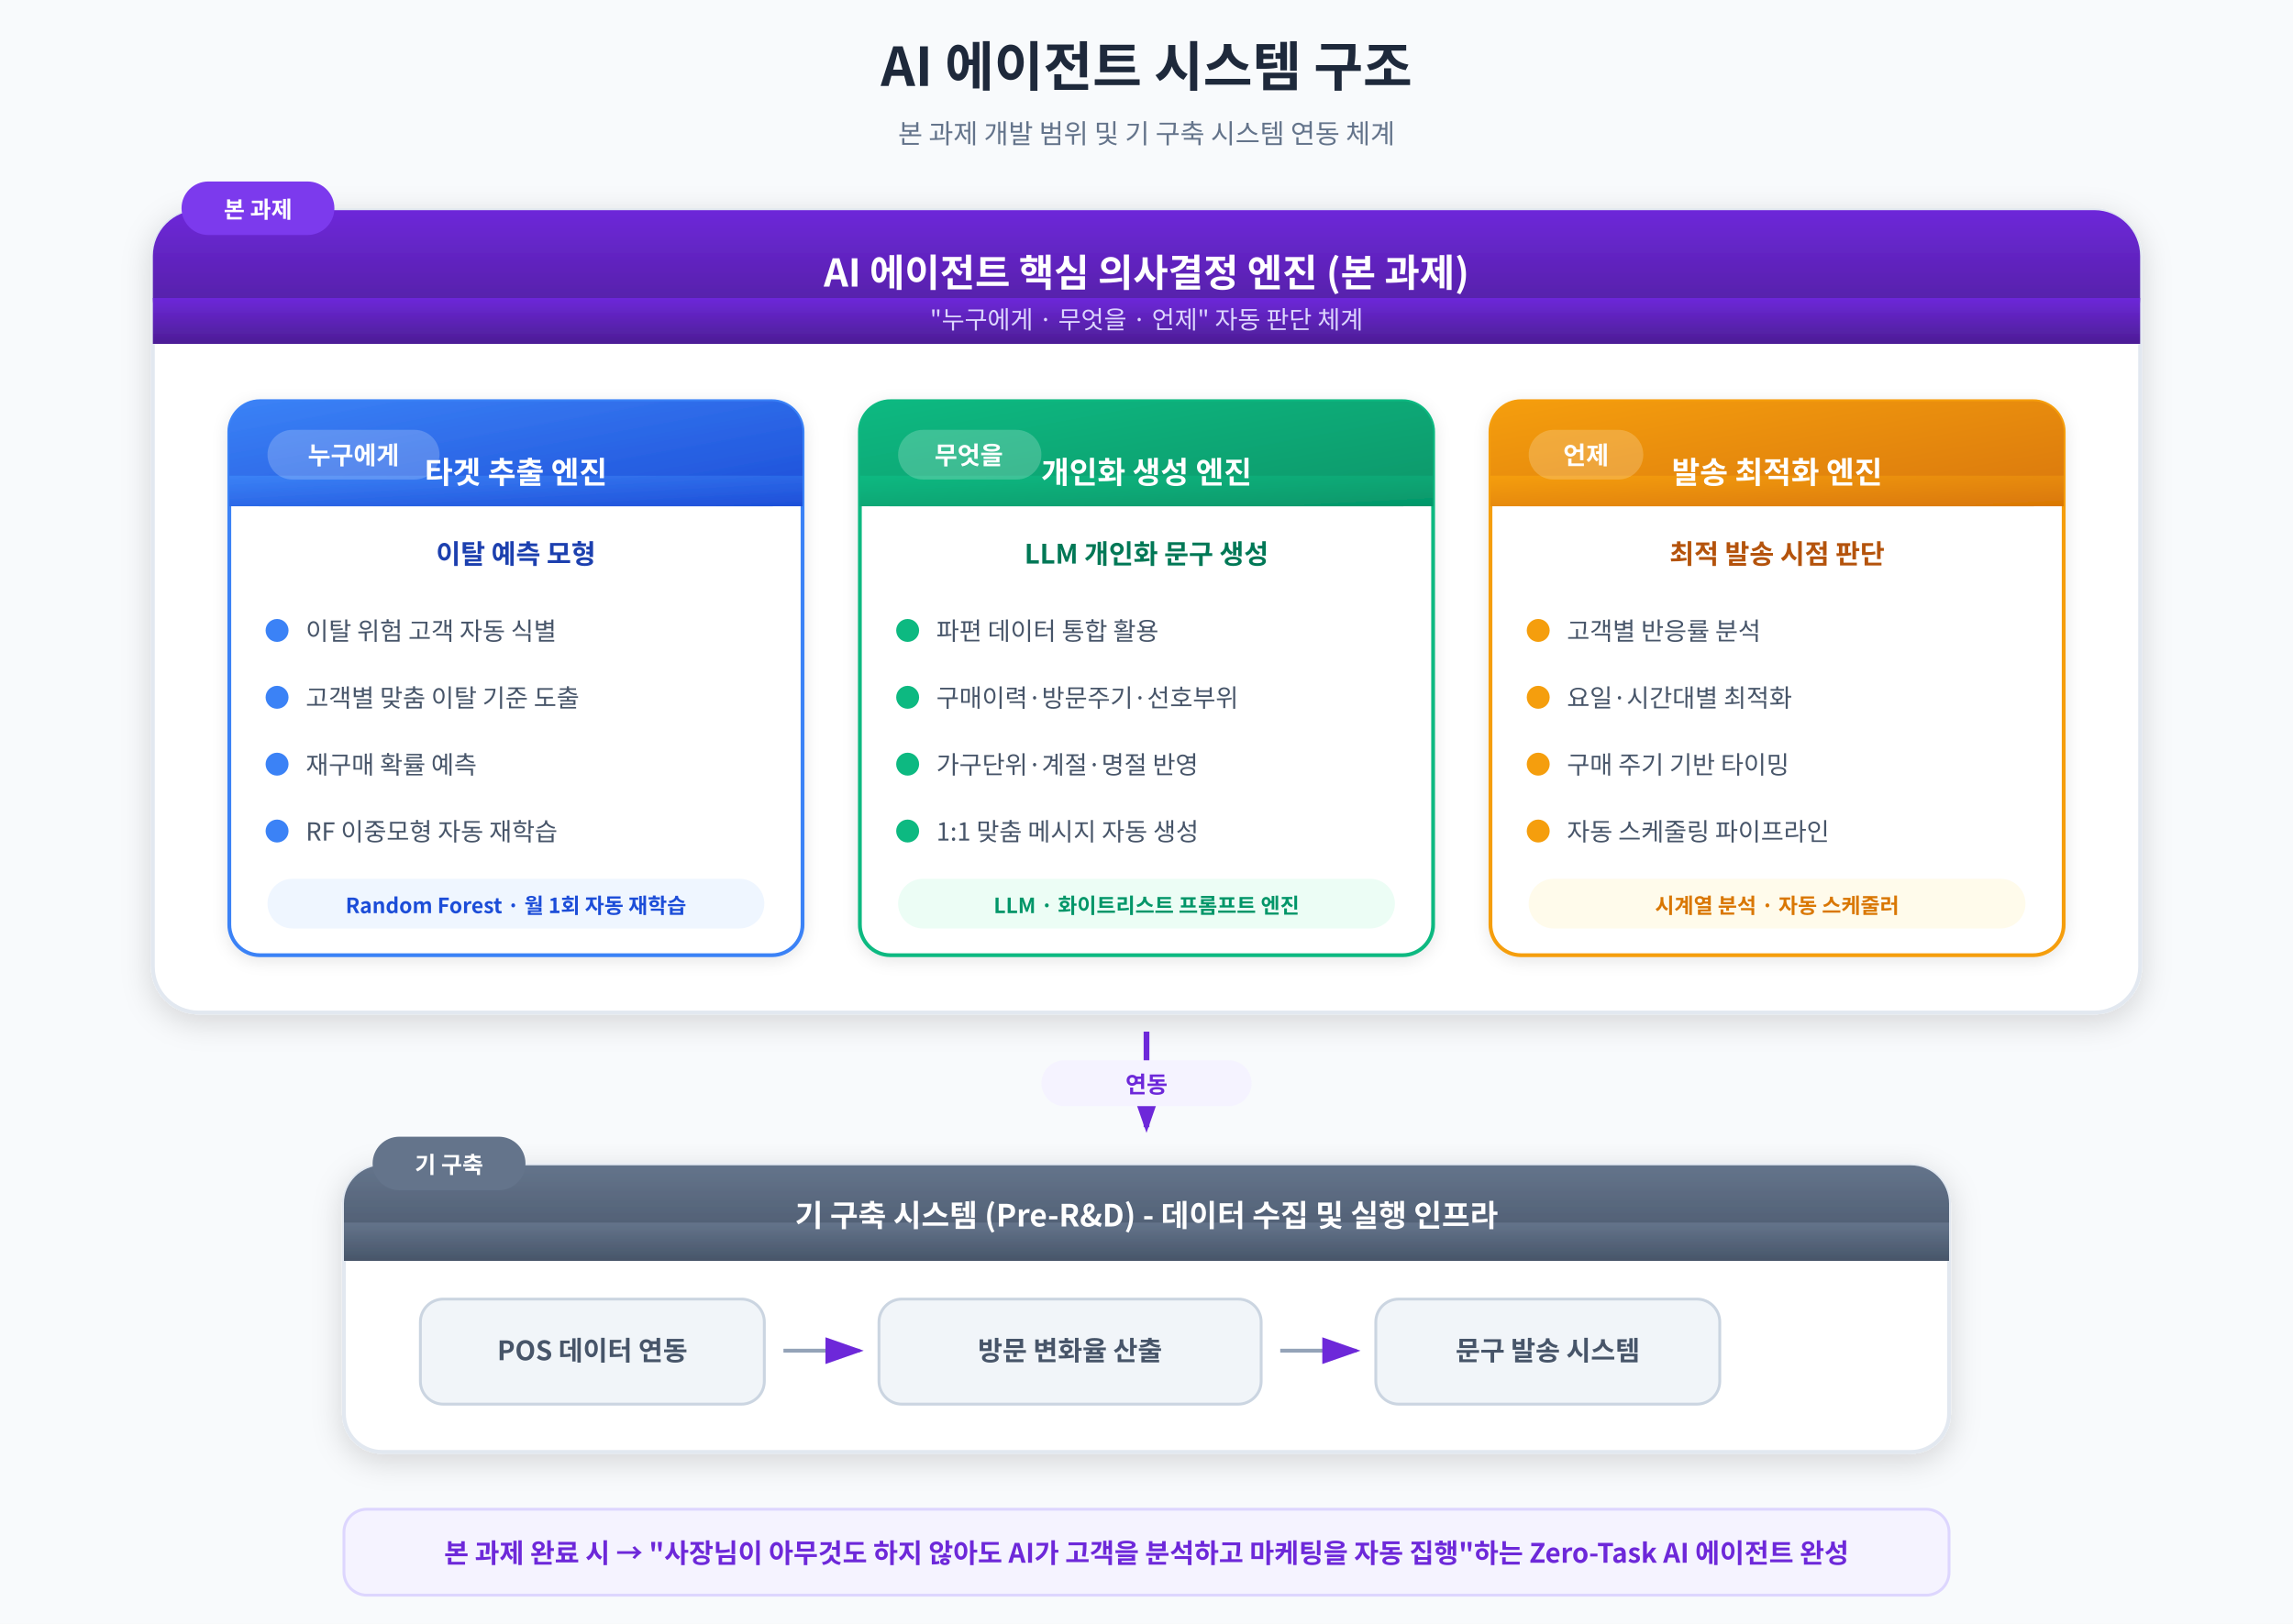
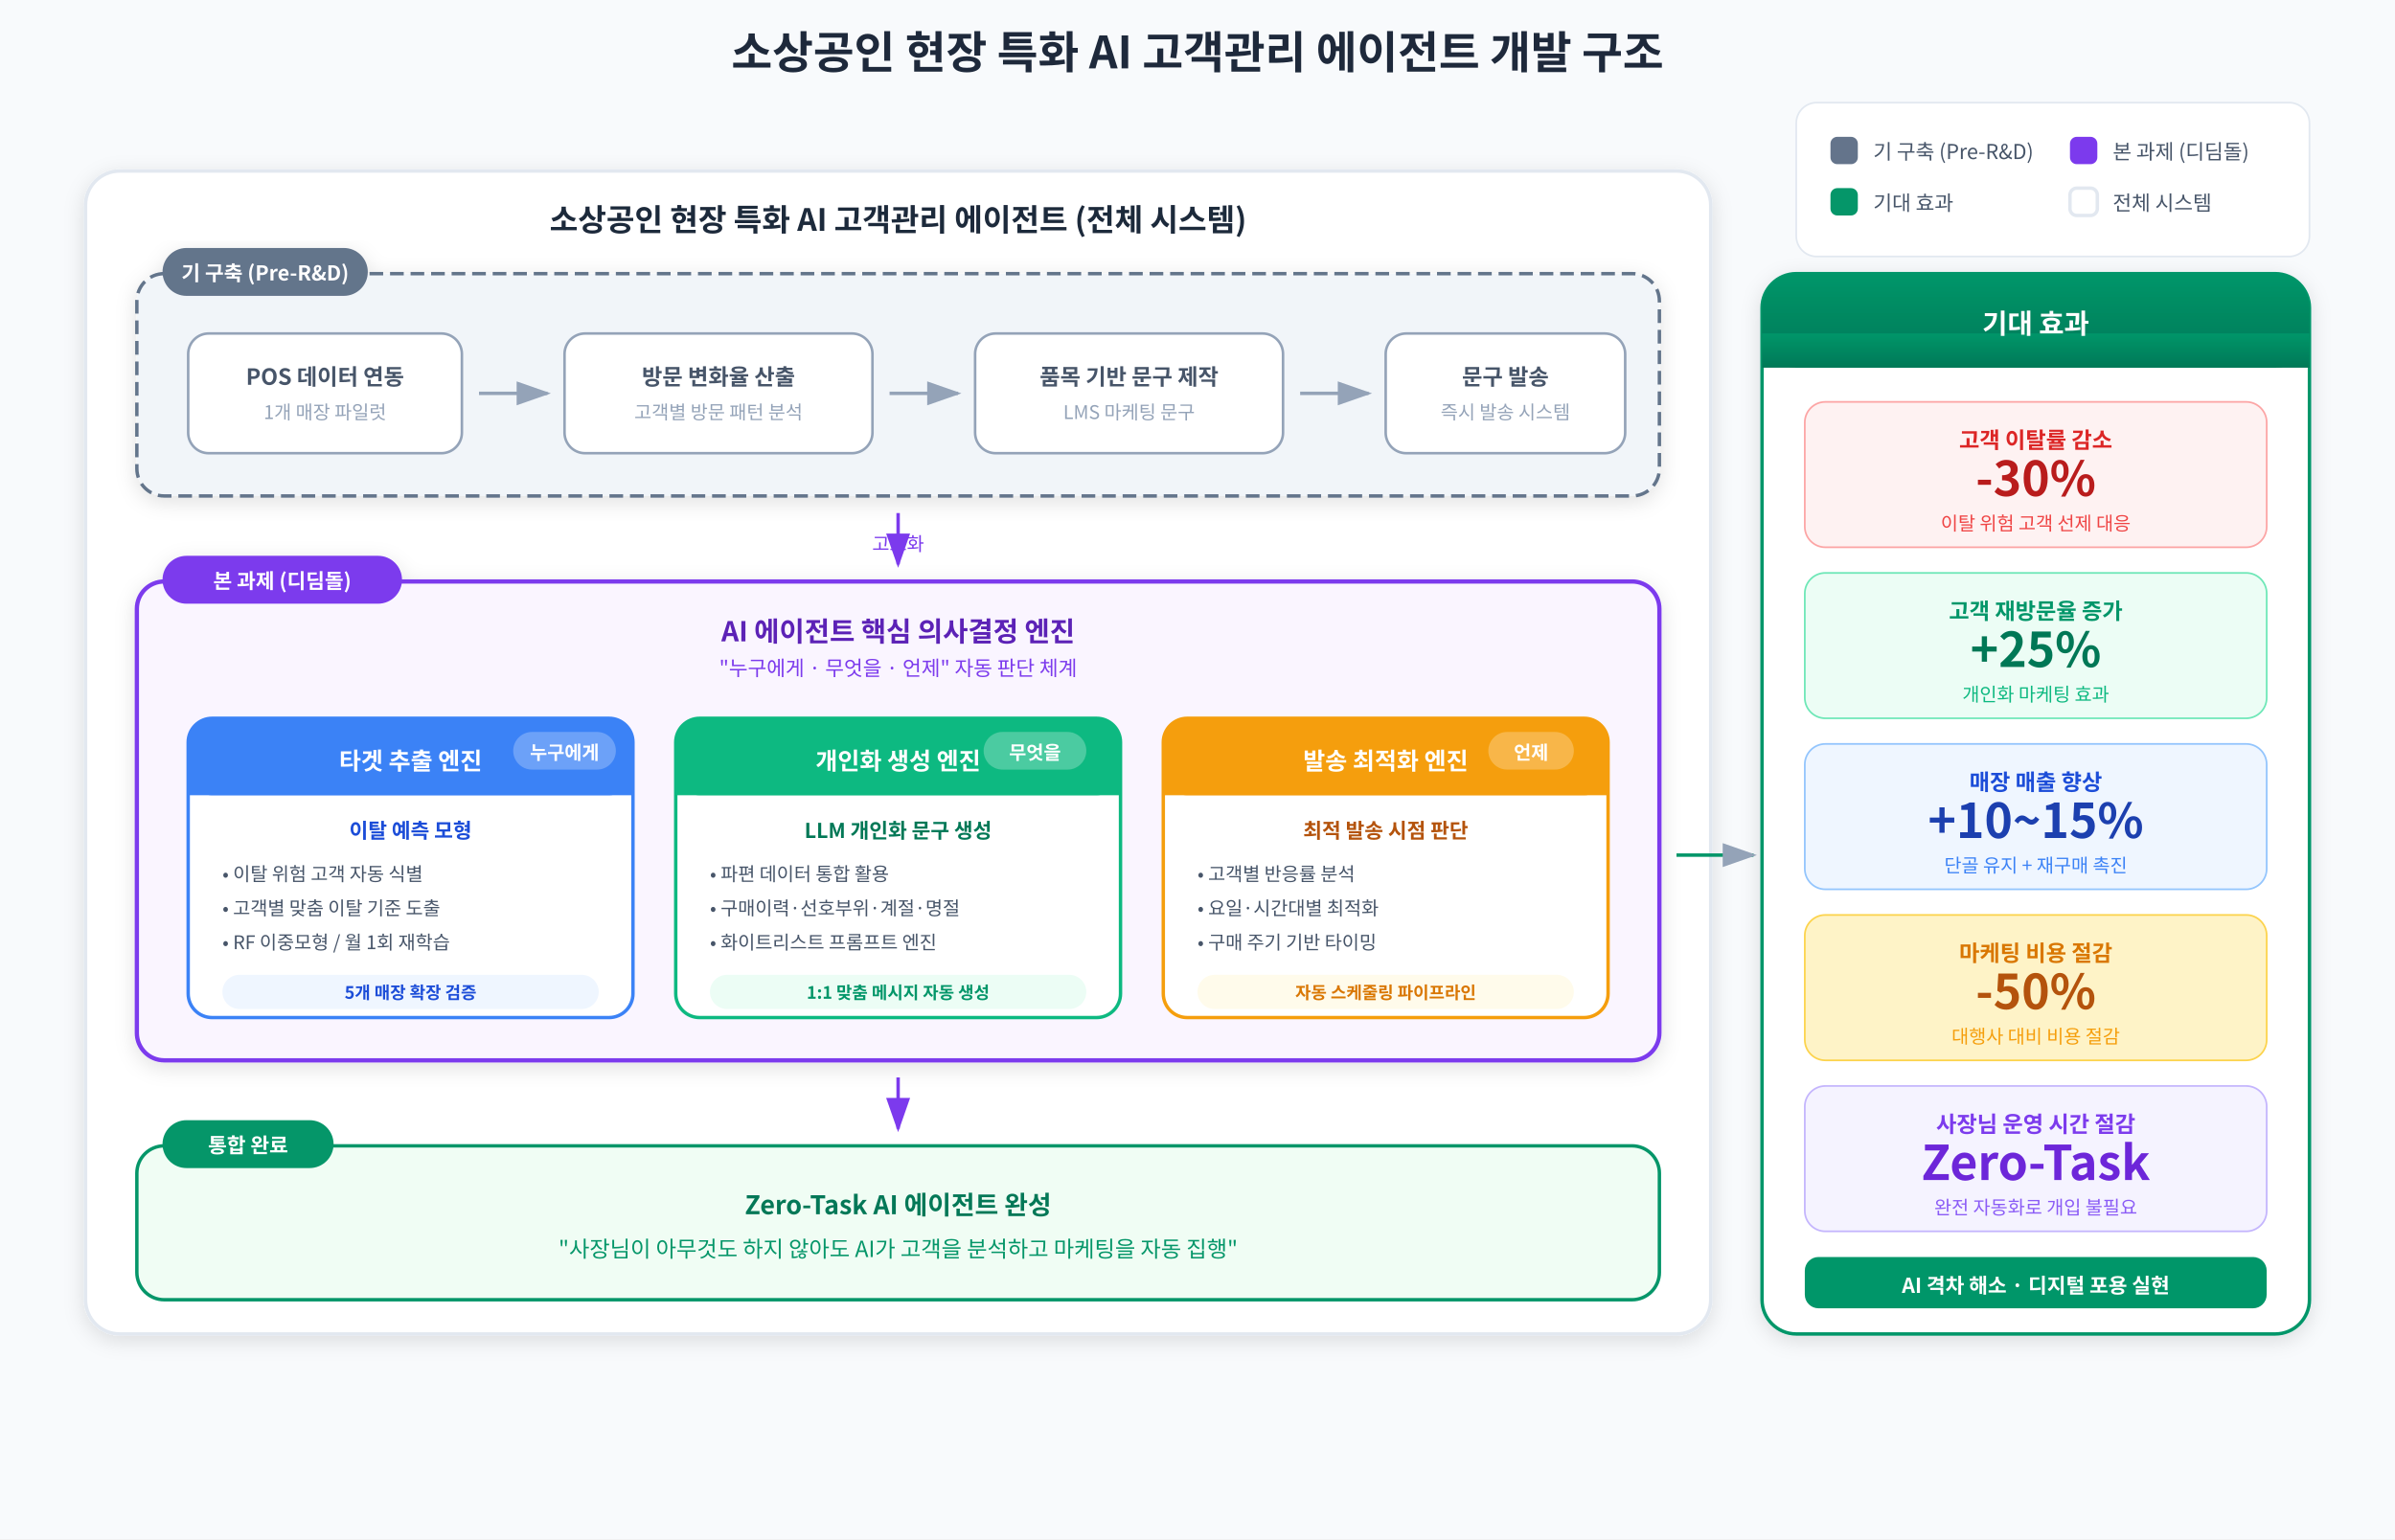
- <svg xmlns="http://www.w3.org/2000/svg" viewBox="0 0 1200 850" font-family="'NanumGothic','Nanum Gothic','Noto Sans CJK KR',sans-serif">
+ <svg xmlns="http://www.w3.org/2000/svg" viewBox="0 0 1400 900" font-family="'NanumGothic','Nanum Gothic','Noto Sans CJK KR',sans-serif">
  <defs>
-     <linearGradient id="engineGrad" x1="0" y1="0" x2="0" y2="1">
-       <stop offset="0%" stop-color="#6D28D9" />
-       <stop offset="100%" stop-color="#4C1D95" />
-     </linearGradient>
-     <linearGradient id="targetGrad" x1="0" y1="0" x2="1" y2="1">
-       <stop offset="0%" stop-color="#3B82F6" />
-       <stop offset="100%" stop-color="#1D4ED8" />
-     </linearGradient>
-     <linearGradient id="personalGrad" x1="0" y1="0" x2="1" y2="1">
-       <stop offset="0%" stop-color="#10B981" />
-       <stop offset="100%" stop-color="#059669" />
-     </linearGradient>
-     <linearGradient id="timingGrad" x1="0" y1="0" x2="1" y2="1">
-       <stop offset="0%" stop-color="#F59E0B" />
-       <stop offset="100%" stop-color="#D97706" />
-     </linearGradient>
-     <linearGradient id="infraGrad" x1="0" y1="0" x2="0" y2="1">
+     <linearGradient id="prebuiltGrad" x1="0" y1="0" x2="0" y2="1">
      <stop offset="0%" stop-color="#64748B" />
      <stop offset="100%" stop-color="#475569" />
    </linearGradient>
-     <filter id="shadow" x="-10%" y="-10%" width="120%" height="130%">
-       <feDropShadow dx="0" dy="4" stdDeviation="8" flood-color="#000" flood-opacity="0.15" />
+     <linearGradient id="projectGrad" x1="0" y1="0" x2="0" y2="1">
+       <stop offset="0%" stop-color="#7C3AED" />
+       <stop offset="100%" stop-color="#5B21B6" />
+     </linearGradient>
+     <linearGradient id="resultGrad" x1="0" y1="0" x2="0" y2="1">
+       <stop offset="0%" stop-color="#059669" />
+       <stop offset="100%" stop-color="#047857" />
+     </linearGradient>
+     <filter id="shadow" x="-5%" y="-5%" width="110%" height="115%">
+       <feDropShadow dx="0" dy="3" stdDeviation="6" flood-color="#000" flood-opacity="0.12" />
    </filter>
-     <filter id="shadowSmall" x="-10%" y="-10%" width="120%" height="130%">
-       <feDropShadow dx="0" dy="2" stdDeviation="4" flood-color="#000" flood-opacity="0.1" />
-     </filter>
+     <marker id="arrow" markerWidth="10" markerHeight="7" refX="9" refY="3.5" orient="auto">
+       <polygon points="0 0, 10 3.5, 0 7" fill="#94A3B8" />
+     </marker>
+     <marker id="arrowPurple" markerWidth="10" markerHeight="7" refX="9" refY="3.5" orient="auto">
+       <polygon points="0 0, 10 3.5, 0 7" fill="#7C3AED" />
+     </marker>
  </defs>
-   <rect width="1200" height="850" fill="#F8FAFC" />
-   <text x="600" y="45" font-size="28" font-weight="700" fill="#1E293B" text-anchor="middle">
-     AI 에이전트 시스템 구조
+   <rect width="1400" height="900" fill="#F8FAFC" />
+   <text x="700" y="40" font-size="26" font-weight="700" fill="#1E293B" text-anchor="middle">
+     소상공인 현장 특화 AI 고객관리 에이전트 개발 구조
  </text>
-   <text x="600" y="75" font-size="14" fill="#64748B" text-anchor="middle">
-     본 과제 개발 범위 및 기 구축 시스템 연동 체계
-   </text>
+   <g transform="translate(1050, 60)">
+     <rect x="0" y="0" width="300" height="90" rx="12" fill="#FFFFFF" stroke="#E2E8F0" stroke-width="1" />
+     <rect x="20" y="20" width="16" height="16" rx="4" fill="#64748B" />
+     <text x="45" y="33" font-size="12" fill="#475569">기 구축 (Pre-R&amp;D)</text>
+     <rect x="160" y="20" width="16" height="16" rx="4" fill="#7C3AED" />
+     <text x="185" y="33" font-size="12" fill="#475569">본 과제 (디딤돌)</text>
+     <rect x="20" y="50" width="16" height="16" rx="4" fill="#059669" />
+     <text x="45" y="63" font-size="12" fill="#475569">기대 효과</text>
+     <rect x="160" y="50" width="16" height="16" rx="4" fill="#FFFFFF" stroke="#E2E8F0" stroke-width="2" />
+     <text x="185" y="63" font-size="12" fill="#475569">전체 시스템</text>
+   </g>
  <g filter="url(#shadow)">
-     <rect x="80" y="110" width="1040" height="420" rx="24" fill="#FFFFFF" stroke="#E2E8F0" stroke-width="2" />
-     <rect x="80" y="110" width="1040" height="70" rx="24" fill="url(#engineGrad)" />
-     <rect x="80" y="156" width="1040" height="24" fill="url(#engineGrad)" />
-     <text x="600" y="150" font-size="20" font-weight="700" fill="#FFFFFF" text-anchor="middle">
-       AI 에이전트 핵심 의사결정 엔진 (본 과제)
+     <rect x="50" y="100" width="950" height="680" rx="20" fill="#FFFFFF" stroke="#E2E8F0" stroke-width="2" />
+     <text x="525" y="135" font-size="18" font-weight="700" fill="#1E293B" text-anchor="middle">
+       소상공인 현장 특화 AI 고객관리 에이전트 (전체 시스템)
    </text>
-     <text x="600" y="172" font-size="13" fill="#DDD6FE" text-anchor="middle">
+   </g>
+   <g filter="url(#shadow)">
+     <rect x="80" y="160" width="890" height="130" rx="16" fill="#F1F5F9" stroke="#64748B" stroke-width="2" stroke-dasharray="8,4" />
+     <rect x="95" y="145" width="120" height="28" rx="14" fill="#64748B" />
+     <text x="155" y="164" font-size="12" font-weight="600" fill="#FFFFFF" text-anchor="middle">기 구축 (Pre-R&amp;D)</text>
+     <g>
+       <rect x="110" y="195" width="160" height="70" rx="12" fill="#FFFFFF" stroke="#94A3B8" stroke-width="1.5" />
+       <text x="190" y="225" font-size="13" font-weight="600" fill="#475569" text-anchor="middle">POS 데이터 연동</text>
+       <text x="190" y="245" font-size="11" fill="#94A3B8" text-anchor="middle">1개 매장 파일럿</text>
+     </g>
+     <line x1="280" y1="230" x2="320" y2="230" stroke="#94A3B8" stroke-width="2" marker-end="url(#arrow)" />
+     <g>
+       <rect x="330" y="195" width="180" height="70" rx="12" fill="#FFFFFF" stroke="#94A3B8" stroke-width="1.5" />
+       <text x="420" y="225" font-size="13" font-weight="600" fill="#475569" text-anchor="middle">방문 변화율 산출</text>
+       <text x="420" y="245" font-size="11" fill="#94A3B8" text-anchor="middle">고객별 방문 패턴 분석</text>
+     </g>
+     <line x1="520" y1="230" x2="560" y2="230" stroke="#94A3B8" stroke-width="2" marker-end="url(#arrow)" />
+     <g>
+       <rect x="570" y="195" width="180" height="70" rx="12" fill="#FFFFFF" stroke="#94A3B8" stroke-width="1.5" />
+       <text x="660" y="225" font-size="13" font-weight="600" fill="#475569" text-anchor="middle">품목 기반 문구 제작</text>
+       <text x="660" y="245" font-size="11" fill="#94A3B8" text-anchor="middle">LMS 마케팅 문구</text>
+     </g>
+     <line x1="760" y1="230" x2="800" y2="230" stroke="#94A3B8" stroke-width="2" marker-end="url(#arrow)" />
+     <g>
+       <rect x="810" y="195" width="140" height="70" rx="12" fill="#FFFFFF" stroke="#94A3B8" stroke-width="1.5" />
+       <text x="880" y="225" font-size="13" font-weight="600" fill="#475569" text-anchor="middle">문구 발송</text>
+       <text x="880" y="245" font-size="11" fill="#94A3B8" text-anchor="middle">즉시 발송 시스템</text>
+     </g>
+   </g>
+   <line x1="525" y1="300" x2="525" y2="330" stroke="#7C3AED" stroke-width="2" marker-end="url(#arrowPurple)" />
+   <text x="525" y="322" font-size="11" fill="#7C3AED" text-anchor="middle">고도화</text>
+   <g filter="url(#shadow)">
+     <rect x="80" y="340" width="890" height="280" rx="16" fill="#FAF5FF" stroke="#7C3AED" stroke-width="2.5" />
+     <rect x="95" y="325" width="140" height="28" rx="14" fill="#7C3AED" />
+     <text x="165" y="344" font-size="12" font-weight="600" fill="#FFFFFF" text-anchor="middle">본 과제 (디딤돌)</text>
+     <text x="525" y="375" font-size="16" font-weight="700" fill="#5B21B6" text-anchor="middle">
+       AI 에이전트 핵심 의사결정 엔진
+     </text>
+     <text x="525" y="395" font-size="12" fill="#7C3AED" text-anchor="middle">
      "누구에게 · 무엇을 · 언제" 자동 판단 체계
    </text>
+     <g>
+       <rect x="110" y="420" width="260" height="175" rx="14" fill="#FFFFFF" stroke="#3B82F6" stroke-width="2" />
+       <rect x="110" y="420" width="260" height="45" rx="14" fill="#3B82F6" />
+       <rect x="110" y="451" width="260" height="14" fill="#3B82F6" />
+       <text x="240" y="450" font-size="14" font-weight="700" fill="#FFFFFF" text-anchor="middle">타겟 추출 엔진</text>
+       <rect x="300" y="428" width="60" height="22" rx="11" fill="rgba(255,255,255,0.25)" />
+       <text x="330" y="444" font-size="11" font-weight="600" fill="#FFFFFF" text-anchor="middle">누구에게</text>
+       <text x="240" y="490" font-size="12" font-weight="600" fill="#1D4ED8" text-anchor="middle">이탈 예측 모형</text>
+       <text x="130" y="515" font-size="11" fill="#475569">• 이탈 위험 고객 자동 식별</text>
+       <text x="130" y="535" font-size="11" fill="#475569">• 고객별 맞춤 이탈 기준 도출</text>
+       <text x="130" y="555" font-size="11" fill="#475569">• RF 이중모형 / 월 1회 재학습</text>
+       <rect x="130" y="570" width="220" height="20" rx="10" fill="#EFF6FF" />
+       <text x="240" y="584" font-size="10" font-weight="600" fill="#1D4ED8" text-anchor="middle">5개 매장 확장 검증</text>
+     </g>
+     <g>
+       <rect x="395" y="420" width="260" height="175" rx="14" fill="#FFFFFF" stroke="#10B981" stroke-width="2" />
+       <rect x="395" y="420" width="260" height="45" rx="14" fill="#10B981" />
+       <rect x="395" y="451" width="260" height="14" fill="#10B981" />
+       <text x="525" y="450" font-size="14" font-weight="700" fill="#FFFFFF" text-anchor="middle">개인화 생성 엔진</text>
+       <rect x="575" y="428" width="60" height="22" rx="11" fill="rgba(255,255,255,0.25)" />
+       <text x="605" y="444" font-size="11" font-weight="600" fill="#FFFFFF" text-anchor="middle">무엇을</text>
+       <text x="525" y="490" font-size="12" font-weight="600" fill="#047857" text-anchor="middle">LLM 개인화 문구 생성</text>
+       <text x="415" y="515" font-size="11" fill="#475569">• 파편 데이터 통합 활용</text>
+       <text x="415" y="535" font-size="11" fill="#475569">• 구매이력·선호부위·계절·명절</text>
+       <text x="415" y="555" font-size="11" fill="#475569">• 화이트리스트 프롬프트 엔진</text>
+       <rect x="415" y="570" width="220" height="20" rx="10" fill="#ECFDF5" />
+       <text x="525" y="584" font-size="10" font-weight="600" fill="#059669" text-anchor="middle">1:1 맞춤 메시지 자동 생성</text>
+     </g>
+     <g>
+       <rect x="680" y="420" width="260" height="175" rx="14" fill="#FFFFFF" stroke="#F59E0B" stroke-width="2" />
+       <rect x="680" y="420" width="260" height="45" rx="14" fill="#F59E0B" />
+       <rect x="680" y="451" width="260" height="14" fill="#F59E0B" />
+       <text x="810" y="450" font-size="14" font-weight="700" fill="#FFFFFF" text-anchor="middle">발송 최적화 엔진</text>
+       <rect x="870" y="428" width="50" height="22" rx="11" fill="rgba(255,255,255,0.25)" />
+       <text x="895" y="444" font-size="11" font-weight="600" fill="#FFFFFF" text-anchor="middle">언제</text>
+       <text x="810" y="490" font-size="12" font-weight="600" fill="#B45309" text-anchor="middle">최적 발송 시점 판단</text>
+       <text x="700" y="515" font-size="11" fill="#475569">• 고객별 반응률 분석</text>
+       <text x="700" y="535" font-size="11" fill="#475569">• 요일·시간대별 최적화</text>
+       <text x="700" y="555" font-size="11" fill="#475569">• 구매 주기 기반 타이밍</text>
+       <rect x="700" y="570" width="220" height="20" rx="10" fill="#FFFBEB" />
+       <text x="810" y="584" font-size="10" font-weight="600" fill="#D97706" text-anchor="middle">자동 스케줄링 파이프라인</text>
+     </g>
  </g>
-   <rect x="95" y="95" width="80" height="28" rx="14" fill="#7C3AED" />
-   <text x="135" y="114" font-size="12" font-weight="600" fill="#FFFFFF" text-anchor="middle">본 과제</text>
-   <g filter="url(#shadowSmall)">
-     <rect x="120" y="210" width="300" height="290" rx="16" fill="#FFFFFF" stroke="#3B82F6" stroke-width="2" />
-     <rect x="120" y="210" width="300" height="55" rx="16" fill="url(#targetGrad)" />
-     <rect x="120" y="249" width="300" height="16" fill="url(#targetGrad)" />
-     <rect x="140" y="225" width="90" height="26" rx="13" fill="rgba(255,255,255,0.2)" />
-     <text x="185" y="243" font-size="13" font-weight="700" fill="#FFFFFF" text-anchor="middle">누구에게</text>
-     <text x="270" y="253" font-size="16" font-weight="700" fill="#FFFFFF" text-anchor="middle">타겟 추출 엔진</text>
-     <text x="270" y="295" font-size="14" font-weight="600" fill="#1E40AF" text-anchor="middle">이탈 예측 모형</text>
-     <circle cx="145" cy="330" r="6" fill="#3B82F6" />
-     <text x="160" y="335" font-size="13" fill="#475569">이탈 위험 고객 자동 식별</text>
-     <circle cx="145" cy="365" r="6" fill="#3B82F6" />
-     <text x="160" y="370" font-size="13" fill="#475569">고객별 맞춤 이탈 기준 도출</text>
-     <circle cx="145" cy="400" r="6" fill="#3B82F6" />
-     <text x="160" y="405" font-size="13" fill="#475569">재구매 확률 예측</text>
-     <circle cx="145" cy="435" r="6" fill="#3B82F6" />
-     <text x="160" y="440" font-size="13" fill="#475569">RF 이중모형 자동 재학습</text>
-     <rect x="140" y="460" width="260" height="26" rx="13" fill="#EFF6FF" />
-     <text x="270" y="478" font-size="11" font-weight="600" fill="#1D4ED8" text-anchor="middle">Random Forest · 월 1회 자동 재학습</text>
-   </g>
-   <g filter="url(#shadowSmall)">
-     <rect x="450" y="210" width="300" height="290" rx="16" fill="#FFFFFF" stroke="#10B981" stroke-width="2" />
-     <rect x="450" y="210" width="300" height="55" rx="16" fill="url(#personalGrad)" />
-     <rect x="450" y="249" width="300" height="16" fill="url(#personalGrad)" />
-     <rect x="470" y="225" width="75" height="26" rx="13" fill="rgba(255,255,255,0.2)" />
-     <text x="507" y="243" font-size="13" font-weight="700" fill="#FFFFFF" text-anchor="middle">무엇을</text>
-     <text x="600" y="253" font-size="16" font-weight="700" fill="#FFFFFF" text-anchor="middle">개인화 생성 엔진</text>
-     <text x="600" y="295" font-size="14" font-weight="600" fill="#047857" text-anchor="middle">LLM 개인화 문구 생성</text>
-     <circle cx="475" cy="330" r="6" fill="#10B981" />
-     <text x="490" y="335" font-size="13" fill="#475569">파편 데이터 통합 활용</text>
-     <circle cx="475" cy="365" r="6" fill="#10B981" />
-     <text x="490" y="370" font-size="13" fill="#475569">구매이력·방문주기·선호부위</text>
-     <circle cx="475" cy="400" r="6" fill="#10B981" />
-     <text x="490" y="405" font-size="13" fill="#475569">가구단위·계절·명절 반영</text>
-     <circle cx="475" cy="435" r="6" fill="#10B981" />
-     <text x="490" y="440" font-size="13" fill="#475569">1:1 맞춤 메시지 자동 생성</text>
-     <rect x="470" y="460" width="260" height="26" rx="13" fill="#ECFDF5" />
-     <text x="600" y="478" font-size="11" font-weight="600" fill="#059669" text-anchor="middle">LLM · 화이트리스트 프롬프트 엔진</text>
-   </g>
-   <g filter="url(#shadowSmall)">
-     <rect x="780" y="210" width="300" height="290" rx="16" fill="#FFFFFF" stroke="#F59E0B" stroke-width="2" />
-     <rect x="780" y="210" width="300" height="55" rx="16" fill="url(#timingGrad)" />
-     <rect x="780" y="249" width="300" height="16" fill="url(#timingGrad)" />
-     <rect x="800" y="225" width="60" height="26" rx="13" fill="rgba(255,255,255,0.2)" />
-     <text x="830" y="243" font-size="13" font-weight="700" fill="#FFFFFF" text-anchor="middle">언제</text>
-     <text x="930" y="253" font-size="16" font-weight="700" fill="#FFFFFF" text-anchor="middle">발송 최적화 엔진</text>
-     <text x="930" y="295" font-size="14" font-weight="600" fill="#B45309" text-anchor="middle">최적 발송 시점 판단</text>
-     <circle cx="805" cy="330" r="6" fill="#F59E0B" />
-     <text x="820" y="335" font-size="13" fill="#475569">고객별 반응률 분석</text>
-     <circle cx="805" cy="365" r="6" fill="#F59E0B" />
-     <text x="820" y="370" font-size="13" fill="#475569">요일·시간대별 최적화</text>
-     <circle cx="805" cy="400" r="6" fill="#F59E0B" />
-     <text x="820" y="405" font-size="13" fill="#475569">구매 주기 기반 타이밍</text>
-     <circle cx="805" cy="435" r="6" fill="#F59E0B" />
-     <text x="820" y="440" font-size="13" fill="#475569">자동 스케줄링 파이프라인</text>
-     <rect x="800" y="460" width="260" height="26" rx="13" fill="#FFFBEB" />
-     <text x="930" y="478" font-size="11" font-weight="600" fill="#D97706" text-anchor="middle">시계열 분석 · 자동 스케줄러</text>
-   </g>
-   <defs>
-     <marker id="arrowhead" markerWidth="10" markerHeight="7" refX="9" refY="3.5" orient="auto">
-       <polygon points="0 0, 10 3.5, 0 7" fill="#6D28D9" />
-     </marker>
-   </defs>
-   <line x1="600" y1="540" x2="600" y2="590" stroke="#6D28D9" stroke-width="3" marker-end="url(#arrowhead)" />
-   <rect x="545" y="555" width="110" height="24" rx="12" fill="#F5F3FF" />
-   <text x="600" y="572" font-size="12" font-weight="600" fill="#6D28D9" text-anchor="middle">연동</text>
-   <g filter="url(#shadow)">
-     <rect x="180" y="610" width="840" height="150" rx="20" fill="#FFFFFF" stroke="#E2E8F0" stroke-width="2" />
-     <rect x="180" y="610" width="840" height="50" rx="20" fill="url(#infraGrad)" />
-     <rect x="180" y="640" width="840" height="20" fill="url(#infraGrad)" />
-     <text x="600" y="642" font-size="16" font-weight="700" fill="#FFFFFF" text-anchor="middle">
-       기 구축 시스템 (Pre-R&amp;D) - 데이터 수집 및 실행 인프라
+   <line x1="525" y1="630" x2="525" y2="660" stroke="#7C3AED" stroke-width="2" marker-end="url(#arrowPurple)" />
+   <g>
+     <rect x="80" y="670" width="890" height="90" rx="16" fill="#F0FDF4" stroke="#059669" stroke-width="2" />
+     <rect x="95" y="655" width="100" height="28" rx="14" fill="#059669" />
+     <text x="145" y="674" font-size="12" font-weight="600" fill="#FFFFFF" text-anchor="middle">통합 완료</text>
+     <text x="525" y="710" font-size="15" font-weight="700" fill="#047857" text-anchor="middle">
+       Zero-Task AI 에이전트 완성
+     </text>
+     <text x="525" y="735" font-size="13" fill="#059669" text-anchor="middle">
+       "사장님이 아무것도 하지 않아도 AI가 고객을 분석하고 마케팅을 자동 집행"
    </text>
  </g>
-   <rect x="195" y="595" width="80" height="28" rx="14" fill="#64748B" />
-   <text x="235" y="614" font-size="12" font-weight="600" fill="#FFFFFF" text-anchor="middle">기 구축</text>
-   <g>
-     <rect x="220" y="680" width="180" height="55" rx="12" fill="#F1F5F9" stroke="#CBD5E1" stroke-width="1.5" />
-     <text x="310" y="712" font-size="14" font-weight="600" fill="#475569" text-anchor="middle">POS 데이터 연동</text>
-     <line x1="410" y1="707" x2="450" y2="707" stroke="#94A3B8" stroke-width="2" marker-end="url(#arrowhead)" />
-     <rect x="460" y="680" width="200" height="55" rx="12" fill="#F1F5F9" stroke="#CBD5E1" stroke-width="1.5" />
-     <text x="560" y="712" font-size="14" font-weight="600" fill="#475569" text-anchor="middle">방문 변화율 산출</text>
-     <line x1="670" y1="707" x2="710" y2="707" stroke="#94A3B8" stroke-width="2" marker-end="url(#arrowhead)" />
-     <rect x="720" y="680" width="180" height="55" rx="12" fill="#F1F5F9" stroke="#CBD5E1" stroke-width="1.5" />
-     <text x="810" y="712" font-size="14" font-weight="600" fill="#475569" text-anchor="middle">문구 발송 시스템</text>
+   <g filter="url(#shadow)">
+     <rect x="1030" y="160" width="320" height="620" rx="20" fill="#FFFFFF" stroke="#059669" stroke-width="2" />
+     <rect x="1030" y="160" width="320" height="55" rx="20" fill="url(#resultGrad)" />
+     <rect x="1030" y="195" width="320" height="20" fill="url(#resultGrad)" />
+     <text x="1190" y="195" font-size="16" font-weight="700" fill="#FFFFFF" text-anchor="middle">기대 효과</text>
+     <g>
+       <rect x="1055" y="235" width="270" height="85" rx="12" fill="#FEF2F2" stroke="#FCA5A5" stroke-width="1" />
+       <text x="1190" y="262" font-size="13" font-weight="700" fill="#DC2626" text-anchor="middle">고객 이탈률 감소</text>
+       <text x="1190" y="290" font-size="28" font-weight="800" fill="#B91C1C" text-anchor="middle">-30%</text>
+       <text x="1190" y="310" font-size="11" fill="#EF4444" text-anchor="middle">이탈 위험 고객 선제 대응</text>
+     </g>
+     <g>
+       <rect x="1055" y="335" width="270" height="85" rx="12" fill="#ECFDF5" stroke="#6EE7B7" stroke-width="1" />
+       <text x="1190" y="362" font-size="13" font-weight="700" fill="#059669" text-anchor="middle">고객 재방문율 증가</text>
+       <text x="1190" y="390" font-size="28" font-weight="800" fill="#047857" text-anchor="middle">+25%</text>
+       <text x="1190" y="410" font-size="11" fill="#10B981" text-anchor="middle">개인화 마케팅 효과</text>
+     </g>
+     <g>
+       <rect x="1055" y="435" width="270" height="85" rx="12" fill="#EFF6FF" stroke="#93C5FD" stroke-width="1" />
+       <text x="1190" y="462" font-size="13" font-weight="700" fill="#1D4ED8" text-anchor="middle">매장 매출 향상</text>
+       <text x="1190" y="490" font-size="28" font-weight="800" fill="#1E40AF" text-anchor="middle">+10~15%</text>
+       <text x="1190" y="510" font-size="11" fill="#3B82F6" text-anchor="middle">단골 유지 + 재구매 촉진</text>
+     </g>
+     <g>
+       <rect x="1055" y="535" width="270" height="85" rx="12" fill="#FEF3C7" stroke="#FCD34D" stroke-width="1" />
+       <text x="1190" y="562" font-size="13" font-weight="700" fill="#D97706" text-anchor="middle">마케팅 비용 절감</text>
+       <text x="1190" y="590" font-size="28" font-weight="800" fill="#B45309" text-anchor="middle">-50%</text>
+       <text x="1190" y="610" font-size="11" fill="#F59E0B" text-anchor="middle">대행사 대비 비용 절감</text>
+     </g>
+     <g>
+       <rect x="1055" y="635" width="270" height="85" rx="12" fill="#F5F3FF" stroke="#C4B5FD" stroke-width="1" />
+       <text x="1190" y="662" font-size="13" font-weight="700" fill="#7C3AED" text-anchor="middle">사장님 운영 시간 절감</text>
+       <text x="1190" y="690" font-size="28" font-weight="800" fill="#6D28D9" text-anchor="middle">Zero-Task</text>
+       <text x="1190" y="710" font-size="11" fill="#8B5CF6" text-anchor="middle">완전 자동화로 개입 불필요</text>
+     </g>
+     <g>
+       <rect x="1055" y="735" width="270" height="30" rx="8" fill="#059669" />
+       <text x="1190" y="756" font-size="12" font-weight="600" fill="#FFFFFF" text-anchor="middle">AI 격차 해소 · 디지털 포용 실현</text>
+     </g>
  </g>
-   <g>
-     <rect x="180" y="790" width="840" height="45" rx="12" fill="#F5F3FF" stroke="#DDD6FE" stroke-width="1.5" />
-     <text x="600" y="818" font-size="14" font-weight="600" fill="#6D28D9" text-anchor="middle">
-       본 과제 완료 시 → "사장님이 아무것도 하지 않아도 AI가 고객을 분석하고 마케팅을 자동 집행"하는 Zero-Task AI 에이전트 완성
-     </text>
-   </g>
+   <path d="M 980 500 Q 1010 500 1025 500" stroke="#059669" stroke-width="2" fill="none" marker-end="url(#arrow)" />
</svg>
